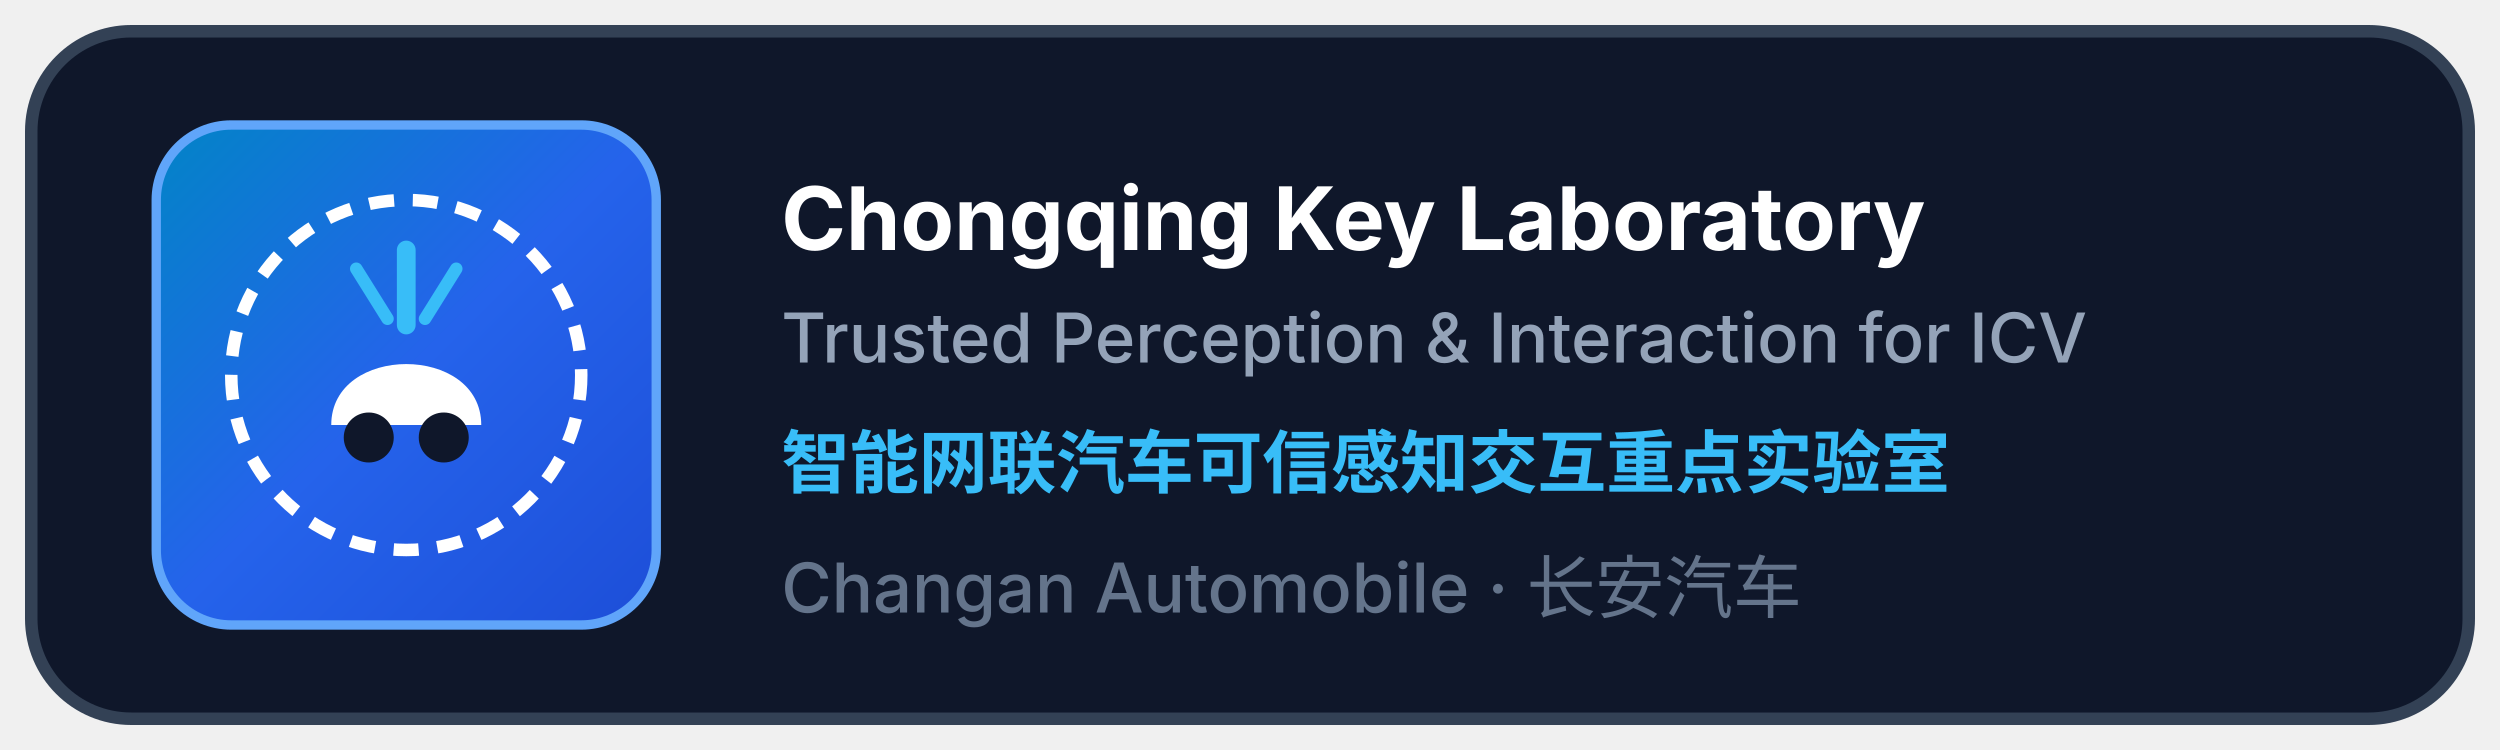
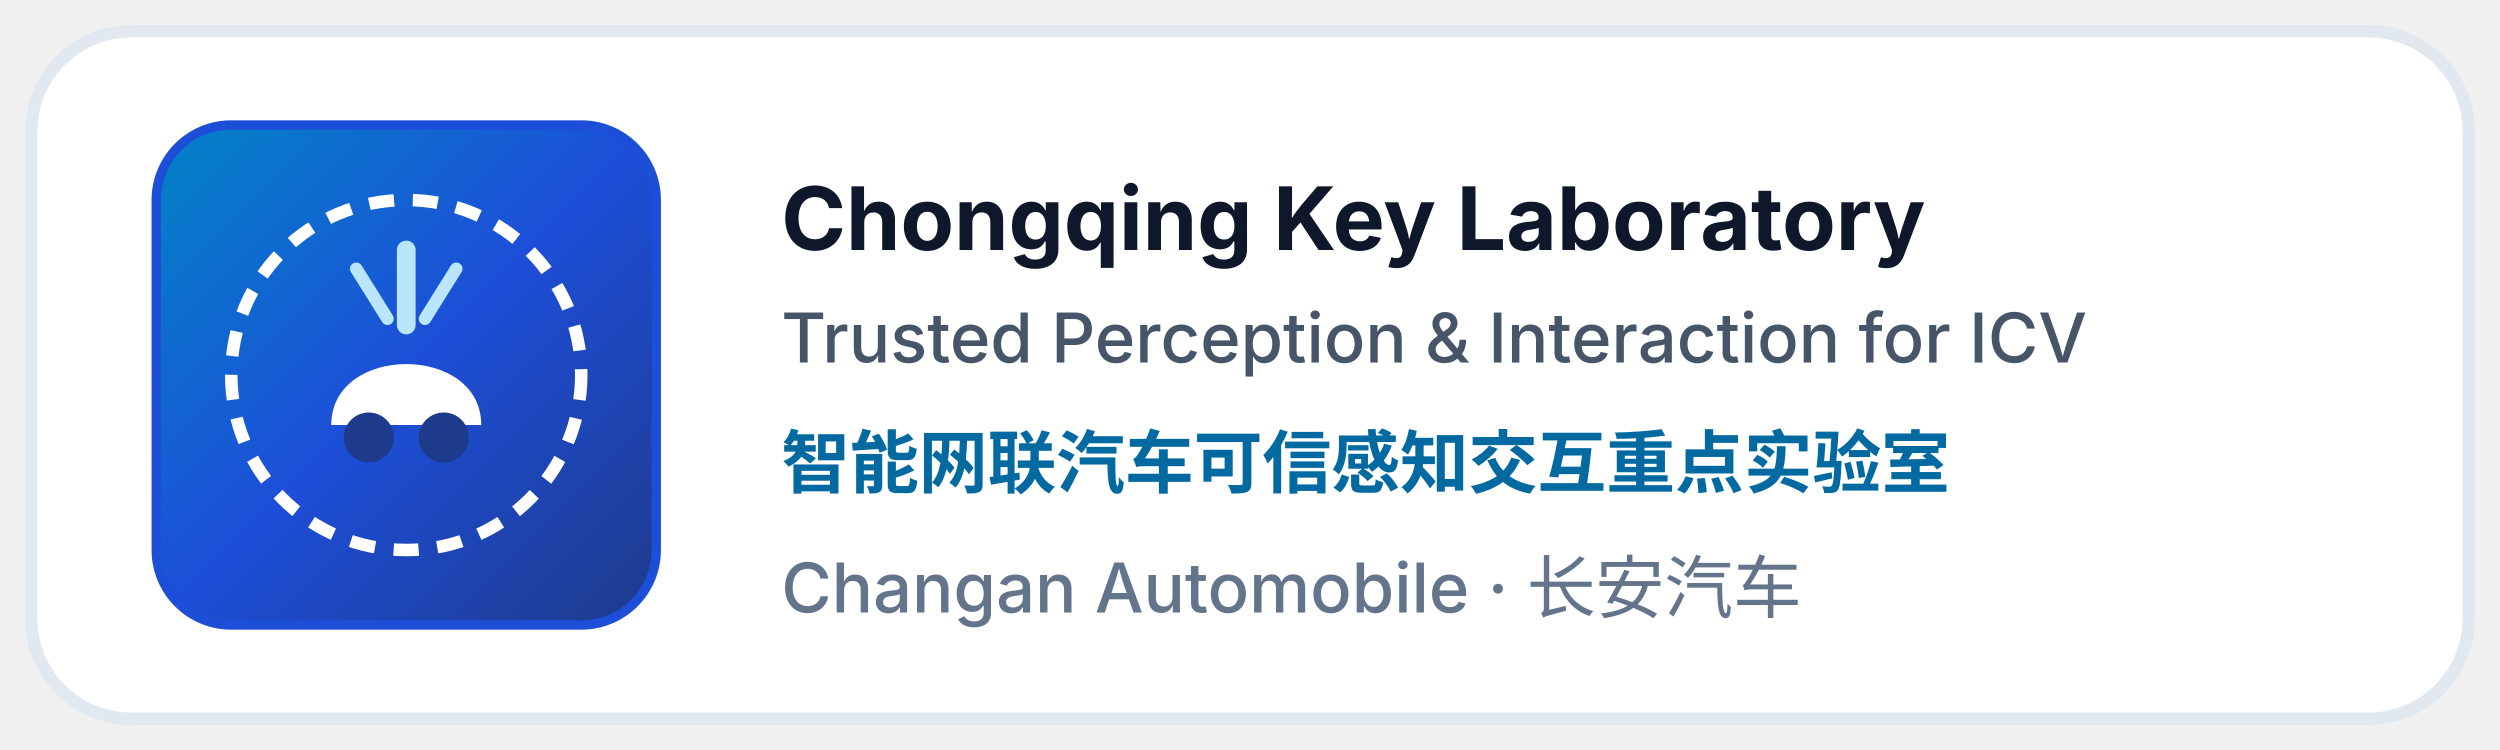
<svg xmlns="http://www.w3.org/2000/svg" viewBox="0 0 400 120" width="100%" height="100%">
  <defs>
    <linearGradient id="changan-grad" x1="0%" y1="0%" x2="100%" y2="100%">
      <stop offset="0%" stop-color="#0284C7" />
-       <stop offset="50%" stop-color="#2563EB" />
-       <stop offset="100%" stop-color="#1D4ED8" />
+       <stop offset="50%" stop-color="#1D4ED8" />
+       <stop offset="100%" stop-color="#1E3A8A" />
    </linearGradient>
  </defs>
-   <rect x="5" y="5" width="390" height="110" rx="16" fill="#0F172A" stroke="#334155" stroke-width="2" />
+   <rect x="5" y="5" width="390" height="110" rx="16" fill="#FFFFFF" stroke="#E2E8F0" stroke-width="2" />
  <g transform="translate(25, 20)">
-     <rect x="0" y="0" width="80" height="80" rx="12" fill="url(#changan-grad)" stroke="#60A5FA" stroke-width="1.5" />
+     <rect x="0" y="0" width="80" height="80" rx="12" fill="url(#changan-grad)" stroke="#1D4ED8" stroke-width="1.5" />
    <circle cx="40" cy="40" r="28" fill="none" stroke="#FFFFFF" stroke-width="2" stroke-dasharray="4,3" />
    <path d="M 28 48 C 28 35 52 35 52 48 Z" fill="#FFFFFF" />
-     <circle cx="34" cy="50" r="4" fill="#0F172A" />
-     <circle cx="46" cy="50" r="4" fill="#0F172A" />
-     <path d="M 40 20 L 40 32" stroke="#38BDF8" stroke-width="3" stroke-linecap="round" />
-     <path d="M 32 23 L 37 31" stroke="#38BDF8" stroke-width="2" stroke-linecap="round" />
-     <path d="M 48 23 L 43 31" stroke="#38BDF8" stroke-width="2" stroke-linecap="round" />
+     <circle cx="34" cy="50" r="4" fill="#1E3A8A" />
+     <circle cx="46" cy="50" r="4" fill="#1E3A8A" />
+     <path d="M 40 20 L 40 32" stroke="#BAE6FD" stroke-width="3" stroke-linecap="round" />
+     <path d="M 32 23 L 37 31" stroke="#BAE6FD" stroke-width="2" stroke-linecap="round" />
+     <path d="M 48 23 L 43 31" stroke="#BAE6FD" stroke-width="2" stroke-linecap="round" />
  </g>
-   <text x="125" y="40" fill="#FFFFFF" font-family="'Inter', sans-serif" font-weight="700" font-size="14">Chongqing Key Laboratory</text>
-   <text x="125" y="58" fill="#94A3B8" font-family="'Inter', sans-serif" font-weight="500" font-size="11">Trusted Perception &amp; Interaction for ICV</text>
-   <text x="125" y="78" fill="#38BDF8" font-family="'Inter', sans-serif" font-weight="600" font-size="11">智能网联汽车可信感知交互重点实验室</text>
+   <text x="125" y="40" fill="#0F172A" font-family="'Inter', sans-serif" font-weight="700" font-size="14">Chongqing Key Laboratory</text>
+   <text x="125" y="58" fill="#475569" font-family="'Inter', sans-serif" font-weight="500" font-size="11">Trusted Perception &amp; Interaction for ICV</text>
+   <text x="125" y="78" fill="#0369A1" font-family="'Inter', sans-serif" font-weight="600" font-size="11">智能网联汽车可信感知交互重点实验室</text>
  <text x="125" y="98" fill="#64748B" font-family="'Inter', sans-serif" font-weight="500" font-size="11">Changan Automobile · 长安汽车</text>
</svg>
